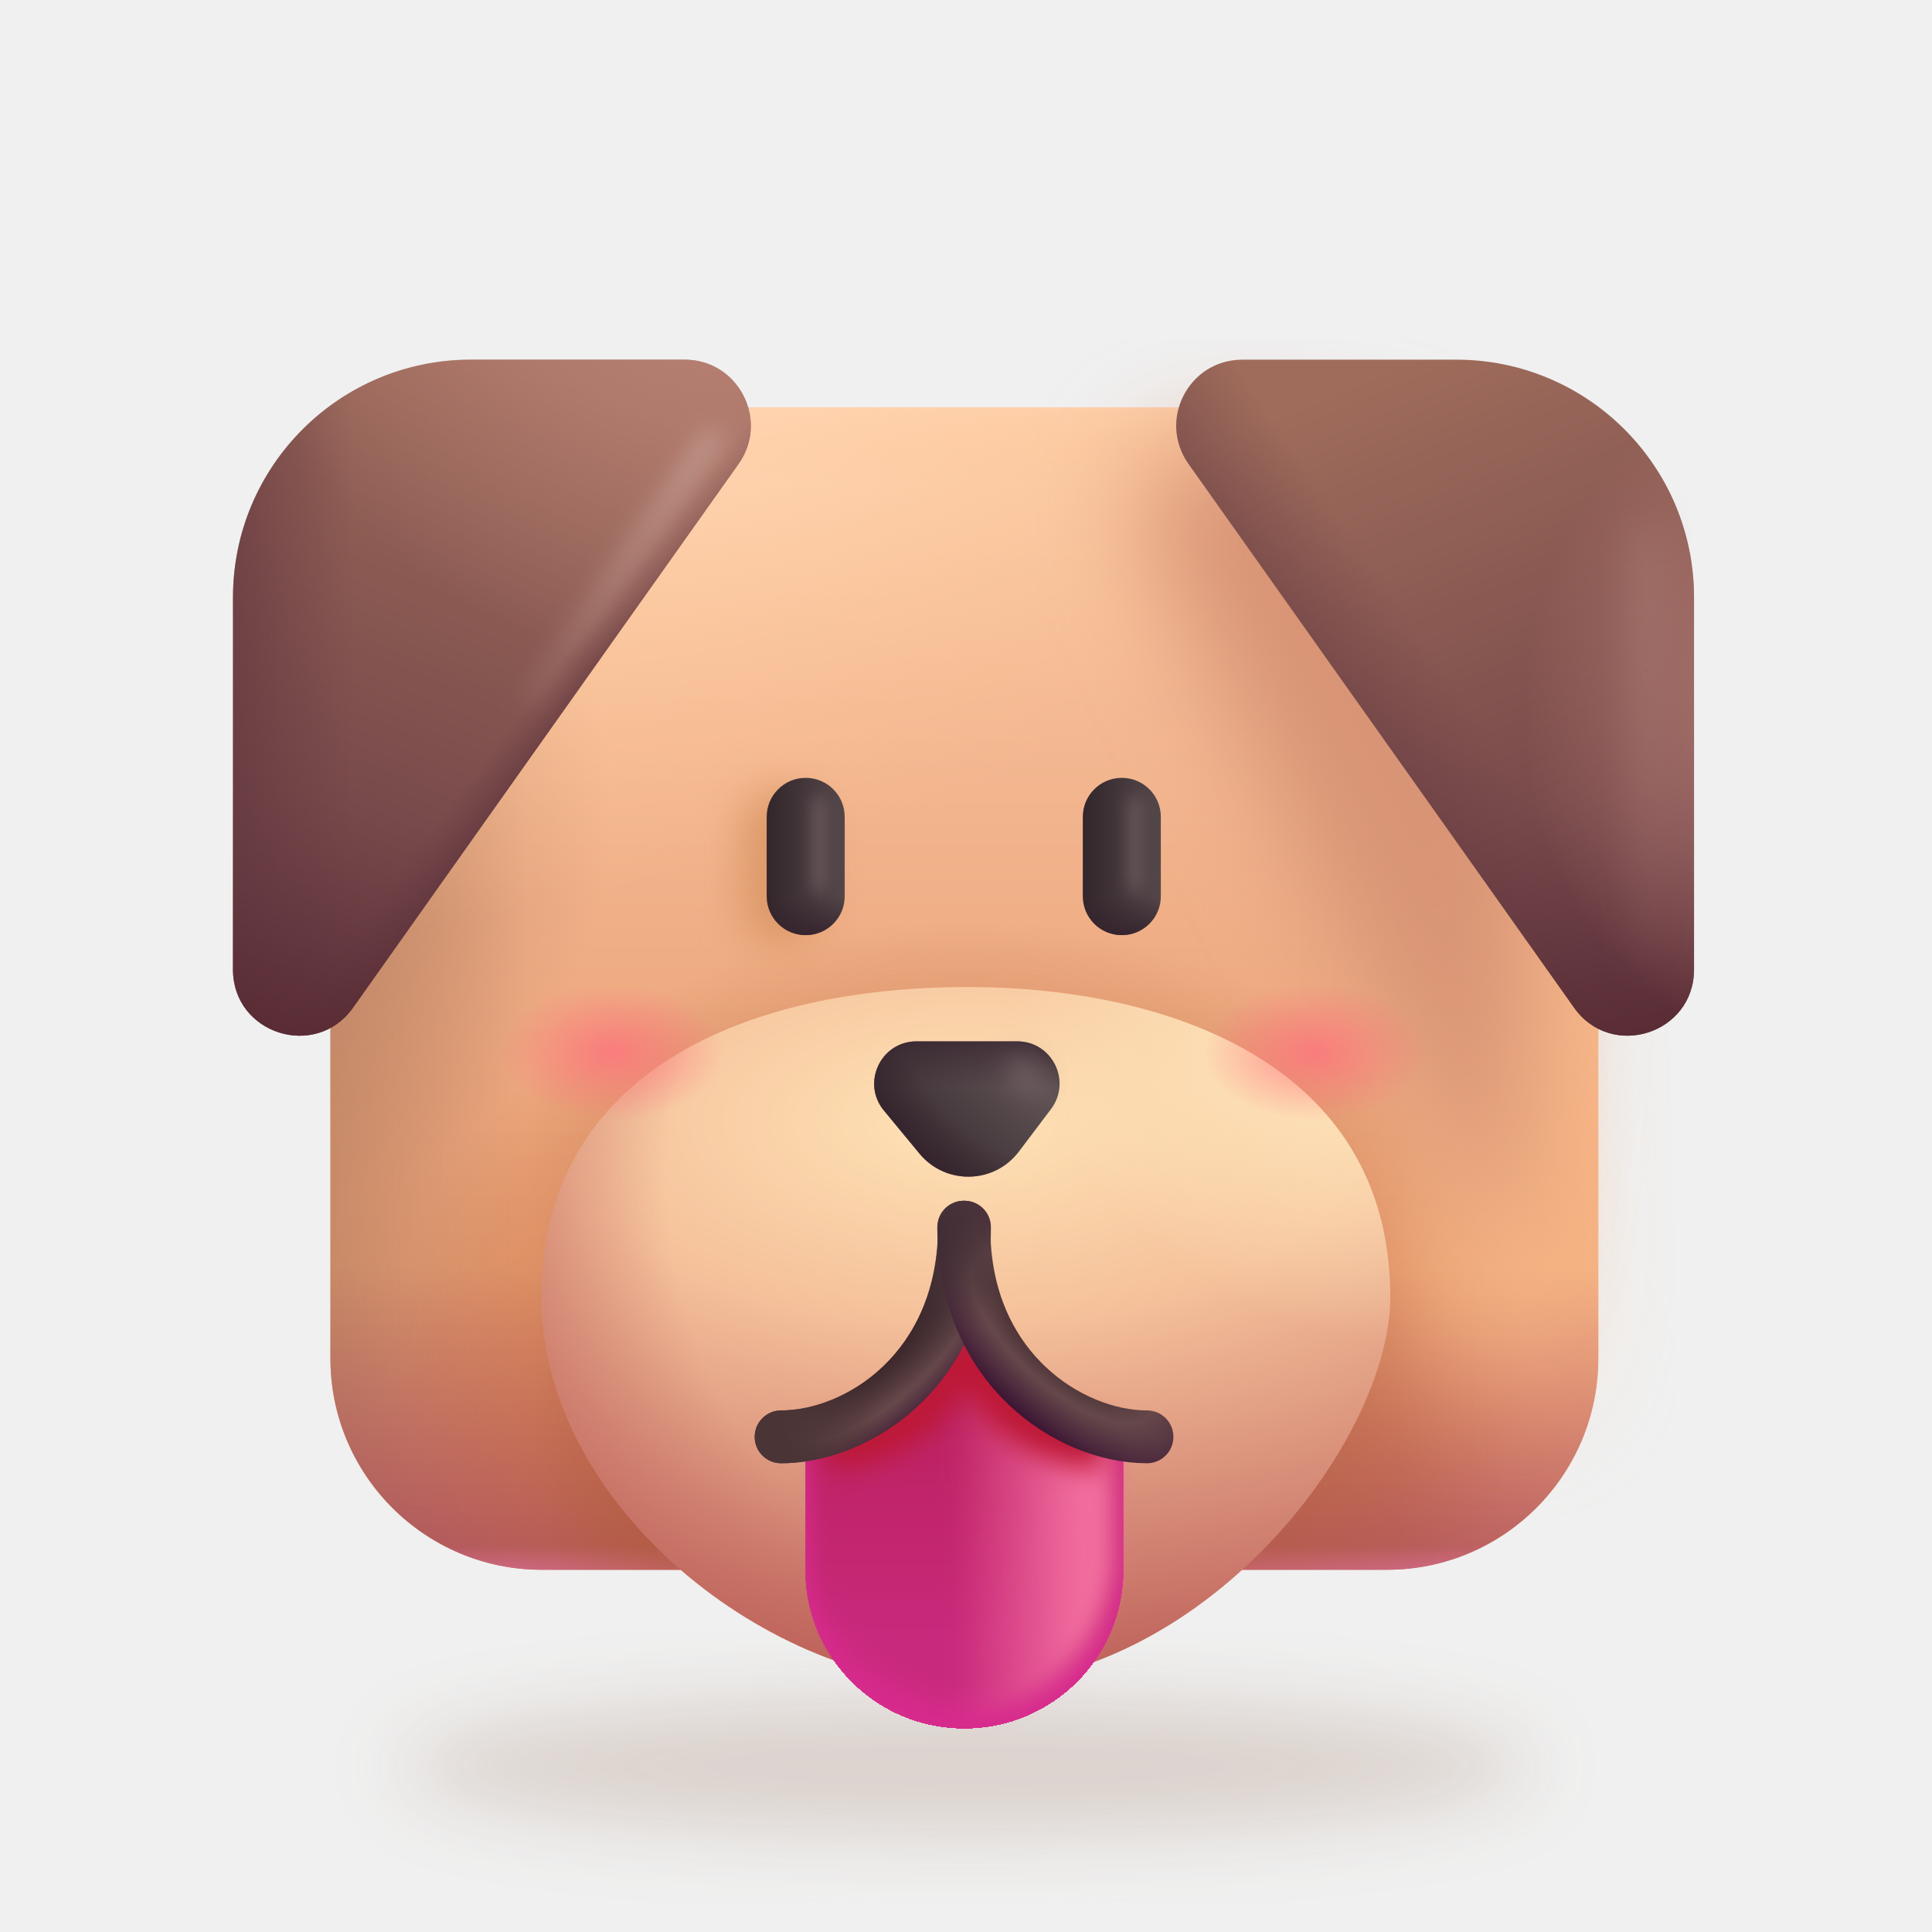
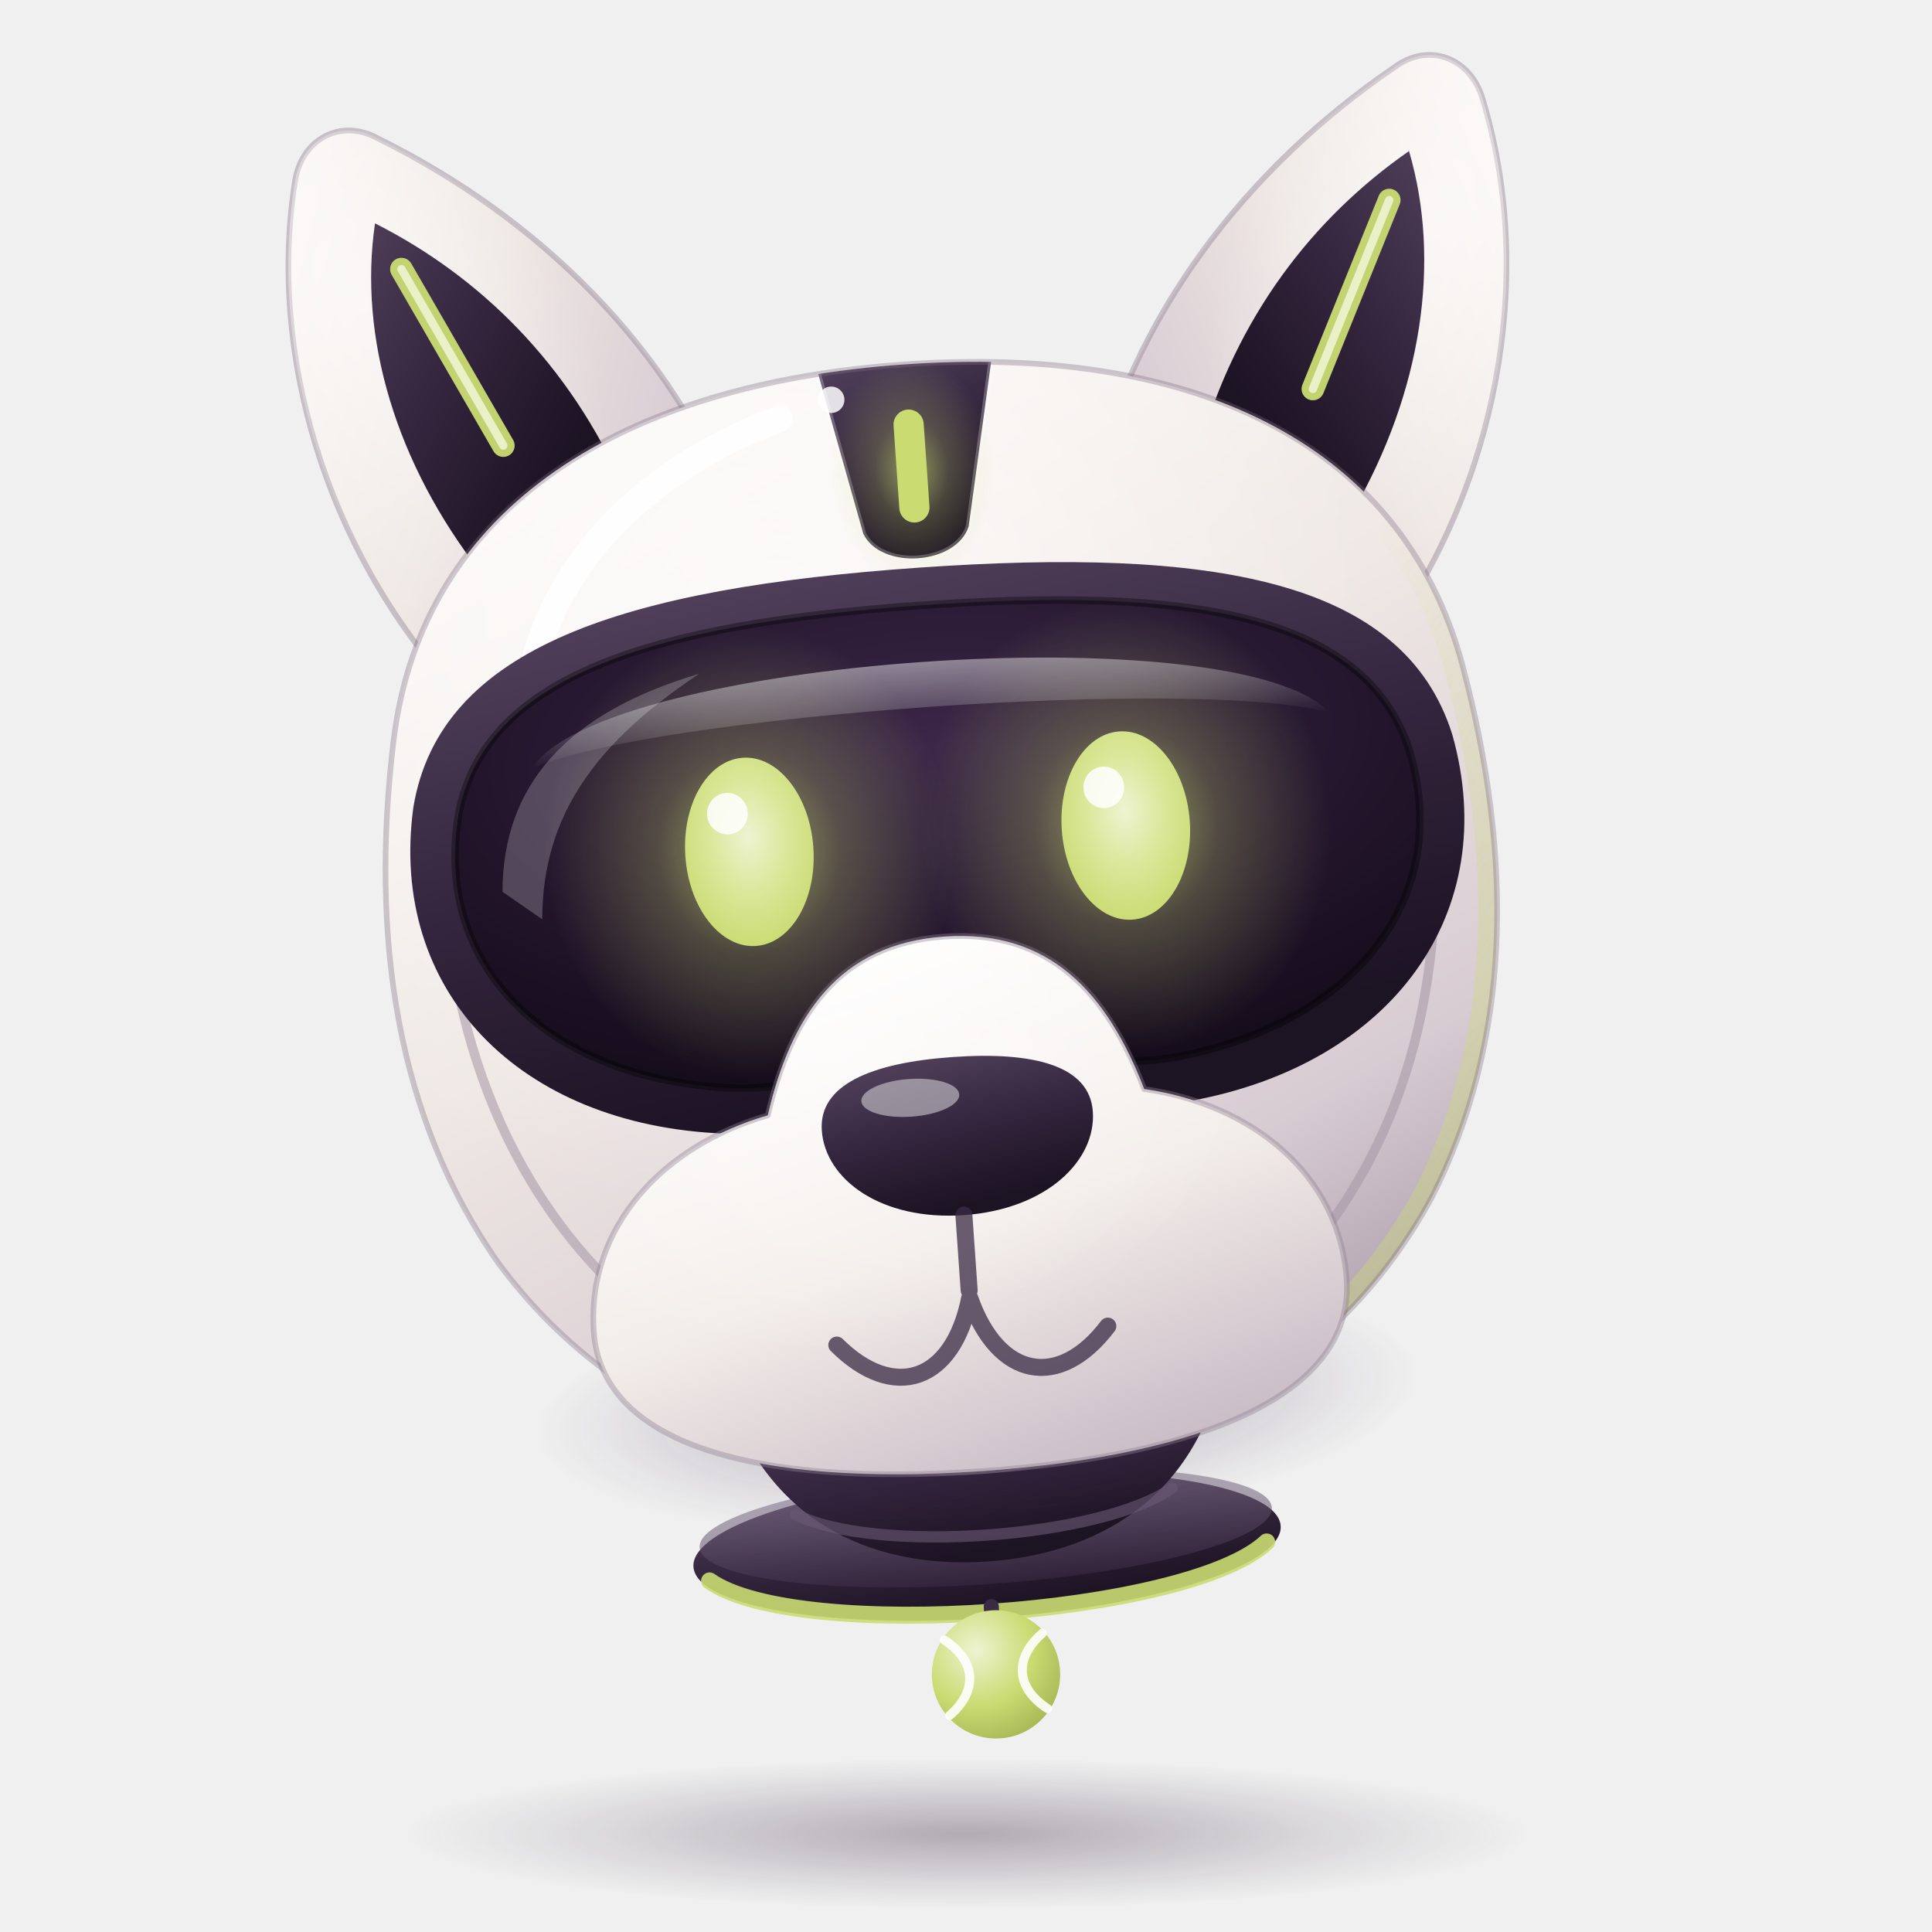
<svg xmlns="http://www.w3.org/2000/svg" width="512" height="512" viewBox="0 0 512 512" fill="none">
  <defs>
-     <filter id="d_filter0_f_28327_1654" x="22.188" y="7.819" width="7.219" height="18.156" filterUnits="userSpaceOnUse" color-interpolation-filters="sRGB">
-       <feFlood flood-opacity="0" result="BackgroundImageFix" />
-       <feBlend mode="normal" in="SourceGraphic" in2="BackgroundImageFix" result="shape" />
-       <feGaussianBlur stdDeviation="1.25" result="effect1_foregroundBlur_28327_1654" />
-     </filter>
-     <filter id="d_filter1_f_28327_1654" x="17.346" y="3.721" width="11.855" height="19.753" filterUnits="userSpaceOnUse" color-interpolation-filters="sRGB">
-       <feFlood flood-opacity="0" result="BackgroundImageFix" />
-       <feBlend mode="normal" in="SourceGraphic" in2="BackgroundImageFix" result="shape" />
-       <feGaussianBlur stdDeviation="1" result="effect1_foregroundBlur_28327_1654" />
-     </filter>
-     <filter id="d_filter2_i_28327_1654" x="12.961" y="21.906" width="6.016" height="8.094" filterUnits="userSpaceOnUse" color-interpolation-filters="sRGB">
-       <feFlood flood-opacity="0" result="BackgroundImageFix" />
-       <feBlend mode="normal" in="SourceGraphic" in2="BackgroundImageFix" result="shape" />
-       <feColorMatrix in="SourceAlpha" type="matrix" values="0 0 0 0 0 0 0 0 0 0 0 0 0 0 0 0 0 0 127 0" result="hardAlpha" />
-       <feOffset dy="-0.5" />
-       <feGaussianBlur stdDeviation="0.25" />
-       <feComposite in2="hardAlpha" operator="arithmetic" k2="-1" k3="1" />
-       <feColorMatrix type="matrix" values="0 0 0 0 0.842 0 0 0 0 0.165 0 0 0 0 0.553 0 0 0 1 0" />
-       <feBlend mode="normal" in2="shape" result="effect1_innerShadow_28327_1654" />
-     </filter>
-     <filter id="d_filter3_f_28327_1654" x="15.194" y="22.006" width="4.019" height="8.222" filterUnits="userSpaceOnUse" color-interpolation-filters="sRGB">
-       <feFlood flood-opacity="0" result="BackgroundImageFix" />
-       <feBlend mode="normal" in="SourceGraphic" in2="BackgroundImageFix" result="shape" />
-       <feGaussianBlur stdDeviation="0.2" result="effect1_foregroundBlur_28327_1654" />
-     </filter>
-     <filter id="d_filter4_f_28327_1654" x="12.863" y="21.906" width="6.211" height="3.705" filterUnits="userSpaceOnUse" color-interpolation-filters="sRGB">
-       <feFlood flood-opacity="0" result="BackgroundImageFix" />
-       <feBlend mode="normal" in="SourceGraphic" in2="BackgroundImageFix" result="shape" />
-       <feGaussianBlur stdDeviation="0.25" result="effect1_foregroundBlur_28327_1654" />
-     </filter>
-     <filter id="d_filter5_f_28327_1654" x="10.961" y="11.428" width="3.077" height="4.577" filterUnits="userSpaceOnUse" color-interpolation-filters="sRGB">
-       <feFlood flood-opacity="0" result="BackgroundImageFix" />
-       <feBlend mode="normal" in="SourceGraphic" in2="BackgroundImageFix" result="shape" />
-       <feGaussianBlur stdDeviation="0.4" result="effect1_foregroundBlur_28327_1654" />
-     </filter>
-     <filter id="d_filter6_f_28327_1654" x="12.821" y="12.063" width="0.8" height="2.393" filterUnits="userSpaceOnUse" color-interpolation-filters="sRGB">
-       <feFlood flood-opacity="0" result="BackgroundImageFix" />
-       <feBlend mode="normal" in="SourceGraphic" in2="BackgroundImageFix" result="shape" />
-       <feGaussianBlur stdDeviation="0.15" result="effect1_foregroundBlur_28327_1654" />
-     </filter>
-     <filter id="d_filter7_f_28327_1654" x="18.805" y="12.063" width="0.8" height="2.393" filterUnits="userSpaceOnUse" color-interpolation-filters="sRGB">
-       <feFlood flood-opacity="0" result="BackgroundImageFix" />
-       <feBlend mode="normal" in="SourceGraphic" in2="BackgroundImageFix" result="shape" />
-       <feGaussianBlur stdDeviation="0.15" result="effect1_foregroundBlur_28327_1654" />
-     </filter>
-     <filter id="d_filter8_f_28327_1654" x="16.317" y="16.836" width="1.591" height="1.622" filterUnits="userSpaceOnUse" color-interpolation-filters="sRGB">
-       <feFlood flood-opacity="0" result="BackgroundImageFix" />
-       <feBlend mode="normal" in="SourceGraphic" in2="BackgroundImageFix" result="shape" />
-       <feGaussianBlur stdDeviation="0.25" result="effect1_foregroundBlur_28327_1654" />
-     </filter>
-     <filter id="d_filter9_f_28327_1654" x="28.025" y="6.537" width="1.7" height="9.75" filterUnits="userSpaceOnUse" color-interpolation-filters="sRGB">
-       <feFlood flood-opacity="0" result="BackgroundImageFix" />
-       <feBlend mode="normal" in="SourceGraphic" in2="BackgroundImageFix" result="shape" />
-       <feGaussianBlur stdDeviation="0.375" result="effect1_foregroundBlur_28327_1654" />
-     </filter>
-     <filter id="d_filter10_f_28327_1654" x="7.121" y="4.918" width="4.742" height="6.271" filterUnits="userSpaceOnUse" color-interpolation-filters="sRGB">
-       <feFlood flood-opacity="0" result="BackgroundImageFix" />
-       <feBlend mode="normal" in="SourceGraphic" in2="BackgroundImageFix" result="shape" />
-       <feGaussianBlur stdDeviation="0.25" result="effect1_foregroundBlur_28327_1654" />
-     </filter>
-     <linearGradient id="d_paint0_linear_28327_1654" x1="15.969" y1="6.037" x2="15.969" y2="31.443" gradientUnits="userSpaceOnUse">
-       <stop stop-color="#F7C5A1" />
-       <stop offset="1" stop-color="#E28454" />
+     <linearGradient id="r_shell" x1="0.25" y1="0" x2="0.75" y2="1">
+       <stop offset="0" stop-color="#fbf8f6" />
+       <stop offset="0.42" stop-color="#efe8e4" />
+       <stop offset="0.78" stop-color="#d8ccd3" />
+       <stop offset="1" stop-color="#a99aa8" />
    </linearGradient>
-     <linearGradient id="d_paint1_linear_28327_1654" x1="2.844" y1="27" x2="7.656" y2="27" gradientUnits="userSpaceOnUse">
-       <stop stop-color="#BD8465" />
-       <stop offset="1" stop-color="#BD8465" stop-opacity="0" />
+     <radialGradient id="r_shellHi" cx="0.36" cy="0.22" r="0.55">
+       <stop offset="0" stop-color="#ffffff" stop-opacity="0.75" />
+       <stop offset="1" stop-color="#ffffff" stop-opacity="0" />
+     </radialGradient>
+     <linearGradient id="r_muzzle" x1="0.3" y1="0" x2="0.7" y2="1">
+       <stop offset="0" stop-color="#ffffff" />
+       <stop offset="0.55" stop-color="#f3ede9" />
+       <stop offset="1" stop-color="#c9bcc6" />
    </linearGradient>
-     <linearGradient id="d_paint2_linear_28327_1654" x1="31.781" y1="27" x2="24.156" y2="27" gradientUnits="userSpaceOnUse">
-       <stop stop-color="#FFC390" />
-       <stop offset="1" stop-color="#FFC390" stop-opacity="0" />
+     <linearGradient id="r_graph" x1="0" y1="0" x2="0.3" y2="1">
+       <stop offset="0" stop-color="#55445f" />
+       <stop offset="0.55" stop-color="#33253d" />
+       <stop offset="1" stop-color="#1c1323" />
    </linearGradient>
-     <linearGradient id="d_paint3_linear_28327_1654" x1="15.969" y1="21.287" x2="15.969" y2="31.475" gradientUnits="userSpaceOnUse">
-       <stop stop-color="#89254F" stop-opacity="0" />
-       <stop offset="1" stop-color="#98335E" />
+     <linearGradient id="r_graphHi" x1="0" y1="0" x2="0" y2="1">
+       <stop offset="0" stop-color="#8a7a94" />
+       <stop offset="1" stop-color="#3a2b44" />
    </linearGradient>
-     <linearGradient id="d_paint4_linear_28327_1654" x1="15.969" y1="26.537" x2="15.969" y2="27.319" gradientUnits="userSpaceOnUse">
-       <stop stop-color="#E273A2" stop-opacity="0" />
-       <stop offset="1" stop-color="#E273A2" />
+     <linearGradient id="r_earBack" x1="0" y1="0" x2="0" y2="1">
+       <stop offset="0" stop-color="#5e4d69" />
+       <stop offset="1" stop-color="#7d6c88" />
    </linearGradient>
-     <radialGradient id="d_paint5_radial_28327_1654" cx="0" cy="0" r="1" gradientUnits="userSpaceOnUse" gradientTransform="translate(2.03125 12.1624) rotate(76.0717) scale(8.04916 7.19335)">
-       <stop stop-color="#BD8465" />
-       <stop offset="1" stop-color="#BD8465" stop-opacity="0" />
+     <radialGradient id="r_ao">
+       <stop offset="0" stop-color="#3a2346" stop-opacity="0.35" />
+       <stop offset="1" stop-color="#3a2346" stop-opacity="0" />
    </radialGradient>
-     <radialGradient id="d_paint6_radial_28327_1654" cx="0" cy="0" r="1" gradientUnits="userSpaceOnUse" gradientTransform="translate(15.9687 23.0374) rotate(180) scale(10.8125 8.28742)">
-       <stop stop-color="#AD5C30" />
-       <stop offset="1" stop-color="#AD5C30" stop-opacity="0" />
+     <radialGradient id="r_visor" cx="0.5" cy="0.3" r="0.8">
+       <stop offset="0" stop-color="#3b2748" />
+       <stop offset="0.6" stop-color="#22152b" />
+       <stop offset="1" stop-color="#120a17" />
    </radialGradient>
-     <radialGradient id="d_paint7_radial_28327_1654" cx="0" cy="0" r="1" gradientUnits="userSpaceOnUse" gradientTransform="translate(14.8437 24.6624) rotate(87.7454) scale(7.94365 6.9459)">
-       <stop stop-color="#AD5C30" />
-       <stop offset="1" stop-color="#AD5C30" stop-opacity="0" />
+     <linearGradient id="r_shine" x1="0" y1="0" x2="0" y2="1">
+       <stop offset="0" stop-color="#ffffff" stop-opacity="0.5" />
+       <stop offset="1" stop-color="#ffffff" stop-opacity="0" />
+     </linearGradient>
+     <linearGradient id="r_rim" x1="0" y1="0.2" x2="1" y2="0.9">
+       <stop offset="0" stop-color="#cadb72" stop-opacity="0" />
+       <stop offset="0.6" stop-color="#cadb72" stop-opacity="0" />
+       <stop offset="1" stop-color="#cadb72" stop-opacity="0.9" />
+     </linearGradient>
+     <radialGradient id="r_eye" cx="0.5" cy="0.42" r="0.6">
+       <stop offset="0" stop-color="#eef3d2" />
+       <stop offset="0.5" stop-color="#dbe79a" />
+       <stop offset="1" stop-color="#cadb72" />
    </radialGradient>
-     <radialGradient id="d_paint8_radial_28327_1654" cx="0" cy="0" r="1" gradientUnits="userSpaceOnUse" gradientTransform="translate(12.4687 5) rotate(70.7479) scale(8.1942 18.8165)">
-       <stop stop-color="#FFD6B3" />
-       <stop offset="1" stop-color="#FFC390" stop-opacity="0" />
+     <radialGradient id="r_glowLime">
+       <stop offset="0" stop-color="#cadb72" stop-opacity="0.8" />
+       <stop offset="0.45" stop-color="#cadb72" stop-opacity="0.28" />
+       <stop offset="1" stop-color="#cadb72" stop-opacity="0" />
    </radialGradient>
-     <linearGradient id="d_paint9_linear_28327_1654" x1="15.171" y1="3.733" x2="15.171" y2="6.415" gradientUnits="userSpaceOnUse">
-       <stop stop-color="#FFE0C6" />
-       <stop offset="1" stop-color="#FFC390" stop-opacity="0" />
-     </linearGradient>
-     <linearGradient id="d_paint10_linear_28327_1654" x1="27.375" y1="21.723" x2="27.775" y2="4.745" gradientUnits="userSpaceOnUse">
-       <stop stop-color="#FFC390" />
-       <stop offset="1" stop-color="#FFC390" stop-opacity="0" />
-     </linearGradient>
-     <radialGradient id="d_paint11_radial_28327_1654" cx="0" cy="0" r="1" gradientUnits="userSpaceOnUse" gradientTransform="translate(16 18.5374) rotate(90) scale(11.625 24.0312)">
-       <stop stop-color="#FFE3B6" />
-       <stop offset="0.318" stop-color="#F5C19B" />
-       <stop offset="0.896" stop-color="#BE625B" />
+     <radialGradient id="r_glowPink">
+       <stop offset="0" stop-color="#ff6f91" stop-opacity="0.75" />
+       <stop offset="0.45" stop-color="#ff6f91" stop-opacity="0.25" />
+       <stop offset="1" stop-color="#ff6f91" stop-opacity="0" />
    </radialGradient>
-     <radialGradient id="d_paint12_radial_28327_1654" cx="0" cy="0" r="1" gradientUnits="userSpaceOnUse" gradientTransform="translate(18.4687 19.9749) rotate(140.599) scale(13.5883 13.9042)">
-       <stop offset="0.595" stop-color="#BE625B" stop-opacity="0" />
-       <stop offset="1" stop-color="#BE625B" />
+     <radialGradient id="r_glowAqua">
+       <stop offset="0" stop-color="#8fe9ff" stop-opacity="0.8" />
+       <stop offset="0.45" stop-color="#8fe9ff" stop-opacity="0.25" />
+       <stop offset="1" stop-color="#8fe9ff" stop-opacity="0" />
    </radialGradient>
-     <radialGradient id="d_paint13_radial_28327_1654" cx="0" cy="0" r="1" gradientUnits="userSpaceOnUse" gradientTransform="translate(23.0937 16.9749) rotate(125.776) scale(5.23845 6.83497)">
-       <stop stop-color="#FFE9BE" />
-       <stop offset="1" stop-color="#FFE9BE" stop-opacity="0" />
+     <radialGradient id="r_shadow">
+       <stop offset="0" stop-color="#2b1a33" stop-opacity="0.32" />
+       <stop offset="0.6" stop-color="#2b1a33" stop-opacity="0.12" />
+       <stop offset="1" stop-color="#2b1a33" stop-opacity="0" />
    </radialGradient>
-     <linearGradient id="d_paint14_linear_28327_1654" x1="14.219" y1="21.225" x2="14.219" y2="28.412" gradientUnits="userSpaceOnUse">
-       <stop stop-color="#B41D4E" />
-       <stop offset="1" stop-color="#C9297C" />
-     </linearGradient>
-     <linearGradient id="d_paint15_linear_28327_1654" x1="20.253" y1="29.594" x2="15.594" y2="29.693" gradientUnits="userSpaceOnUse">
-       <stop offset="0.438" stop-color="#F26D9E" />
-       <stop offset="0.948" stop-color="#EF6A9A" stop-opacity="0" />
-     </linearGradient>
-     <radialGradient id="d_paint16_radial_28327_1654" cx="0" cy="0" r="1" gradientUnits="userSpaceOnUse" gradientTransform="translate(14.2344 22.7562) rotate(48.0128) scale(1.6817 3.82046)">
-       <stop stop-color="#261317" />
-       <stop offset="0.653" stop-color="#65484A" />
-       <stop offset="1" stop-color="#3C1534" />
+     <radialGradient id="r_ball" cx="0.36" cy="0.3" r="0.8">
+       <stop offset="0" stop-color="#eef3d2" />
+       <stop offset="0.55" stop-color="#cadb72" />
+       <stop offset="1" stop-color="#a3b352" />
    </radialGradient>
-     <linearGradient id="d_paint17_linear_28327_1654" x1="12.5" y1="24.256" x2="14.345" y2="23.838" gradientUnits="userSpaceOnUse">
-       <stop stop-color="#4A3435" />
-       <stop offset="1" stop-color="#473132" stop-opacity="0" />
-     </linearGradient>
-     <radialGradient id="d_paint18_radial_28327_1654" cx="0" cy="0" r="1" gradientUnits="userSpaceOnUse" gradientTransform="translate(17.8359 22.5921) rotate(132.556) scale(1.81361 4.34755)">
-       <stop stop-color="#261317" />
-       <stop offset="0.508" stop-color="#65484A" />
-       <stop offset="0.902" stop-color="#3C1534" />
-     </radialGradient>
-     <linearGradient id="d_paint19_linear_28327_1654" x1="16.156" y1="19.522" x2="16.596" y2="21.124" gradientUnits="userSpaceOnUse">
-       <stop stop-color="#65484A" />
-       <stop offset="1" stop-color="#65484A" stop-opacity="0" />
-     </linearGradient>
-     <radialGradient id="d_paint20_radial_28327_1654" cx="0" cy="0" r="1" gradientUnits="userSpaceOnUse" gradientTransform="translate(14.75 21.1781) rotate(133.995) scale(3.77918 1.8994)">
-       <stop stop-color="#392930" />
-       <stop offset="1" stop-color="#392930" stop-opacity="0" />
-     </radialGradient>
-     <linearGradient id="d_paint21_linear_28327_1654" x1="7.609" y1="4.094" x2="2.812" y2="15.6" gradientUnits="userSpaceOnUse">
-       <stop stop-color="#9F6C5B" />
-       <stop offset="1" stop-color="#683C44" />
-     </linearGradient>
-     <linearGradient id="d_paint22_linear_28327_1654" x1="0.719" y1="11.35" x2="4.406" y2="11.35" gradientUnits="userSpaceOnUse">
-       <stop stop-color="#5F333B" />
-       <stop offset="1" stop-color="#683C44" stop-opacity="0" />
-     </linearGradient>
-     <linearGradient id="d_paint23_linear_28327_1654" x1="7.969" y1="12.537" x2="6.875" y2="11.694" gradientUnits="userSpaceOnUse">
-       <stop offset="0.208" stop-color="#5F333B" />
-       <stop offset="1" stop-color="#683C44" stop-opacity="0" />
-     </linearGradient>
-     <linearGradient id="d_paint24_linear_28327_1654" x1="3.75" y1="18.35" x2="5.062" y2="12.662" gradientUnits="userSpaceOnUse">
-       <stop stop-color="#50212A" />
-       <stop offset="1" stop-color="#683C44" stop-opacity="0" />
-     </linearGradient>
-     <radialGradient id="d_paint25_radial_28327_1654" cx="0" cy="0" r="1" gradientUnits="userSpaceOnUse" gradientTransform="translate(11.2187 0.974937) rotate(125.218) scale(9.10379 9.64599)">
-       <stop stop-color="#BF867C" />
-       <stop offset="1" stop-color="#BF867C" stop-opacity="0" />
-     </radialGradient>
-     <linearGradient id="d_paint26_linear_28327_1654" x1="24.297" y1="4.094" x2="29.094" y2="15.6" gradientUnits="userSpaceOnUse">
-       <stop stop-color="#9F6C5B" />
-       <stop offset="1" stop-color="#683C44" />
-     </linearGradient>
-     <linearGradient id="d_paint27_linear_28327_1654" x1="22.719" y1="13.537" x2="25.969" y2="11.35" gradientUnits="userSpaceOnUse">
-       <stop stop-color="#5F333B" />
-       <stop offset="1" stop-color="#683C44" stop-opacity="0" />
-     </linearGradient>
-     <linearGradient id="d_paint28_linear_28327_1654" x1="28.156" y1="18.35" x2="26.844" y2="12.662" gradientUnits="userSpaceOnUse">
-       <stop stop-color="#50212A" />
-       <stop offset="1" stop-color="#683C44" stop-opacity="0" />
-     </linearGradient>
-     <radialGradient id="d_paint29_radial_28327_1654" cx="0" cy="0" r="1" gradientUnits="userSpaceOnUse" gradientTransform="translate(32.9687 10.6624) rotate(-173.904) scale(6.47411 6.85969)">
-       <stop stop-color="#BF867C" />
-       <stop offset="1" stop-color="#BF867C" stop-opacity="0" />
-     </radialGradient>
-     <linearGradient id="d_paint30_linear_28327_1654" x1="14.202" y1="13.498" x2="11.995" y2="13.498" gradientUnits="userSpaceOnUse">
-       <stop offset="0.006" stop-color="#5F5254" />
-       <stop offset="1" stop-color="#2E2127" />
-     </linearGradient>
-     <linearGradient id="d_paint31_linear_28327_1654" x1="11.995" y1="15.092" x2="11.995" y2="14.254" gradientUnits="userSpaceOnUse">
-       <stop offset="0.006" stop-color="#34222C" />
-       <stop offset="1" stop-color="#34222C" stop-opacity="0" />
-     </linearGradient>
-     <linearGradient id="d_paint32_linear_28327_1654" x1="20.186" y1="13.498" x2="17.98" y2="13.498" gradientUnits="userSpaceOnUse">
-       <stop offset="0.006" stop-color="#5F5254" />
-       <stop offset="1" stop-color="#2E2127" />
-     </linearGradient>
-     <linearGradient id="d_paint33_linear_28327_1654" x1="17.98" y1="15.092" x2="17.98" y2="14.254" gradientUnits="userSpaceOnUse">
-       <stop offset="0.006" stop-color="#34222C" />
-       <stop offset="1" stop-color="#34222C" stop-opacity="0" />
-     </linearGradient>
-     <linearGradient id="d_paint34_linear_28327_1654" x1="17.406" y1="16.725" x2="14.469" y2="19.662" gradientUnits="userSpaceOnUse">
-       <stop offset="0.191" stop-color="#5F5254" />
-       <stop offset="1" stop-color="#2E2127" />
-     </linearGradient>
-     <radialGradient id="d_paint35_radial_28327_1654" cx="0" cy="0" r="1" gradientUnits="userSpaceOnUse" gradientTransform="translate(16.3438 17.6311) rotate(135.864) scale(2.19891 4.04729)">
-       <stop offset="0.463" stop-color="#34222C" stop-opacity="0" />
-       <stop offset="0.956" stop-color="#34222C" />
-     </radialGradient>
-     <linearGradient id="d_paint36_linear_28327_1654" x1="16.375" y1="18.147" x2="16.375" y2="16.428" gradientUnits="userSpaceOnUse">
-       <stop offset="0.147" stop-color="#34222C" stop-opacity="0" />
-       <stop offset="0.873" stop-color="#34222C" />
-     </linearGradient>
-     <linearGradient id="d_paint37_linear_28327_1654" x1="30.75" y1="8.881" x2="30.75" y2="16.381" gradientUnits="userSpaceOnUse">
-       <stop stop-color="#B3887F" />
-       <stop offset="1" stop-color="#B3887F" stop-opacity="0" />
-     </linearGradient>
-     <linearGradient id="d_paint38_linear_28327_1654" x1="11.266" y1="6.459" x2="7.391" y2="12.209" gradientUnits="userSpaceOnUse">
-       <stop stop-color="#D3B4AE" />
-       <stop offset="1" stop-color="#D3B4AE" stop-opacity="0" />
-     </linearGradient>
-     <filter id="m_shadow" x="-50%" y="-50%" width="200%" height="200%">
-       <feGaussianBlur stdDeviation="10" />
-     </filter>
-     <radialGradient id="m_blush" cx="0.5" cy="0.5" r="0.5">
-       <stop offset="0" stop-color="#FF6F7D" stop-opacity="0.75" />
-       <stop offset="1" stop-color="#FF6F7D" stop-opacity="0" />
-     </radialGradient>
-     <radialGradient id="m_eye" cx="0.4" cy="0.35" r="0.7">
-       <stop offset="0" stop-color="#5F5254" />
-       <stop offset="1" stop-color="#2A1E24" />
-     </radialGradient>
+     <clipPath id="r_clipHead">
+       <path d="M256 96 C 330 96 386 124 398 186 C 408 238 404 286 380 326 C 352 370 306 390 256 390 C 206 390 160 370 132 326 C 108 286 104 238 114 186 C 126 124 182 96 256 96 Z" />
+     </clipPath>
+     <clipPath id="r_clipVisor">
+       <path d="M256 160 C 326 160 372 170 382 206 C 392 246 364 278 316 284 C 290 287 274 276 256 276 C 238 276 222 287 196 284 C 148 278 120 246 130 206 C 140 170 186 160 256 160 Z" />
+     </clipPath>
  </defs>
-   <ellipse cx="256" cy="468" rx="150" ry="18" fill="#7A4A2A" opacity="0.18" filter="url(#m_shadow)" />
-   <g transform="translate(32 38) scale(14)">
-     <rect x="3.969" y="5" width="24" height="22" rx="4" fill="url(#d_paint0_linear_28327_1654)" />
-     <rect x="3.969" y="5" width="24" height="22" rx="4" fill="url(#d_paint1_linear_28327_1654)" />
-     <rect x="3.969" y="5" width="24" height="22" rx="4" fill="url(#d_paint2_linear_28327_1654)" />
-     <rect x="3.969" y="5" width="24" height="22" rx="4" fill="url(#d_paint3_linear_28327_1654)" />
-     <rect x="3.969" y="5" width="24" height="22" rx="4" fill="url(#d_paint4_linear_28327_1654)" />
-     <rect x="3.969" y="5" width="24" height="22" rx="4" fill="url(#d_paint5_radial_28327_1654)" />
-     <rect x="3.969" y="5" width="24" height="22" rx="4" fill="url(#d_paint6_radial_28327_1654)" />
-     <rect x="3.969" y="5" width="24" height="22" rx="4" fill="url(#d_paint7_radial_28327_1654)" />
-     <rect x="3.969" y="5" width="24" height="22" rx="4" fill="url(#d_paint8_radial_28327_1654)" />
-     <rect x="3.969" y="5" width="24" height="22" rx="4" fill="url(#d_paint9_linear_28327_1654)" />
-     <g filter="url(#d_filter0_f_28327_1654)">
-       <path d="M24.688 10.319H26.906V22.366C26.906 22.978 26.41 23.475 25.797 23.475V23.475C25.184 23.475 24.688 22.978 24.688 22.366V10.319Z" fill="url(#d_paint10_linear_28327_1654)" fill-opacity="0.75" />
+   <ellipse cx="256" cy="486" rx="150" ry="20" fill="url(#r_shadow)" />
+   <g transform="translate(0 0) rotate(-4 256 330)">
+     <g transform="translate(166 146) rotate(-26)">
+       <path d="M -44 8 C -54 -40 -42 -92 -13 -128 C -6 -137 6 -137 12 -127 C 38 -88 52 -40 44 8 A 44 44 0 0 1 -44 8 Z" fill="url(#r_shell)" stroke="#9d8e9c" stroke-width="1.5" stroke-opacity="0.5" />
+       <path d="M -44 8 C -54 -40 -42 -92 -13 -128 C -6 -137 6 -137 12 -127 C 38 -88 52 -40 44 8 A 44 44 0 0 1 -44 8 Z" fill="url(#r_shellHi)" opacity="0.7" />
+       <path d="M -22 -14 C -27 -50 -19 -84 0 -108 C 17 -82 26 -50 22 -14 Z" fill="url(#r_graph)" />
+       <path d="M 0 -94 L 0 -40" fill="none" stroke="#cadb72" stroke-width="6" stroke-linecap="round" stroke-linejoin="round" opacity="0.95" />
+       <path d="M 0 -94 L 0 -40" fill="none" stroke="#eef3d2" stroke-width="2.2" stroke-linecap="round" stroke-linejoin="round" opacity="0.9" />
    </g>
-     <g filter="url(#d_filter1_f_28327_1654)">
-       <path d="M26.219 21.475L19.472 7.515C19.054 6.65 19.729 5.655 20.688 5.725L23.026 5.894C25.535 6.076 27.408 8.28 27.183 10.786L26.219 21.475Z" fill="#D89475" />
+     <g transform="matrix(-1 0 0 1 512 0)">
+       <g transform="translate(166 146) rotate(-26)">
+         <path d="M -44 8 C -54 -40 -42 -92 -13 -128 C -6 -137 6 -137 12 -127 C 38 -88 52 -40 44 8 A 44 44 0 0 1 -44 8 Z" fill="url(#r_shell)" stroke="#9d8e9c" stroke-width="1.5" stroke-opacity="0.5" />
+         <path d="M -44 8 C -54 -40 -42 -92 -13 -128 C -6 -137 6 -137 12 -127 C 38 -88 52 -40 44 8 A 44 44 0 0 1 -44 8 Z" fill="url(#r_shellHi)" opacity="0.7" />
+         <path d="M -22 -14 C -27 -50 -19 -84 0 -108 C 17 -82 26 -50 22 -14 Z" fill="url(#r_graph)" />
+         <path d="M 0 -94 L 0 -40" fill="none" stroke="#cadb72" stroke-width="6" stroke-linecap="round" stroke-linejoin="round" opacity="0.95" />
+         <path d="M 0 -94 L 0 -40" fill="none" stroke="#eef3d2" stroke-width="2.2" stroke-linecap="round" stroke-linejoin="round" opacity="0.9" />
+       </g>
    </g>
-     <path d="M24.031 21.844C24.031 17.369 19.719 15.969 16.031 15.969C11.906 15.969 7.969 17.531 7.969 21.844C7.969 25.794 12.281 29.188 16.031 29.188C20.531 29.188 24.031 24.531 24.031 21.844Z" fill="url(#d_paint11_radial_28327_1654)" />
-     <path d="M24.031 21.844C24.031 17.369 19.719 15.969 16.031 15.969C11.906 15.969 7.969 17.531 7.969 21.844C7.969 25.794 12.281 29.188 16.031 29.188C20.531 29.188 24.031 24.531 24.031 21.844Z" fill="url(#d_paint12_radial_28327_1654)" />
-     <path d="M24.031 21.844C24.031 17.369 19.719 15.969 16.031 15.969C11.906 15.969 7.969 17.531 7.969 21.844C7.969 25.794 12.281 29.188 16.031 29.188C20.531 29.188 24.031 24.531 24.031 21.844Z" fill="url(#d_paint13_radial_28327_1654)" />
-     <g filter="url(#d_filter2_i_28327_1654)">
-       <path d="M12.961 24.656L15.969 22.406L18.977 24.656V27C18.977 28.657 17.626 30 15.969 30V30C14.312 30 12.961 28.657 12.961 27V24.656Z" fill="url(#d_paint14_linear_28327_1654)" />
+     <path d="M212 350 L 300 350 L 296 412 C 280 420 232 420 216 412 Z" fill="url(#r_graph)" />
+     <ellipse cx="256" cy="410" rx="78" ry="19" fill="url(#r_graph)" />
+     <ellipse cx="256" cy="405" rx="76" ry="15" fill="url(#r_graphHi)" opacity="0.55" />
+     <path d="M182 414 C 204 432 308 432 330 414" fill="none" stroke="#cadb72" stroke-width="4.5" stroke-linecap="round" stroke-linejoin="round" opacity="0.9" />
+     <path d="M190 366 C 200 402 228 414 256 414 C 284 414 312 402 322 366 Z" fill="url(#r_graph)" />
+     <path d="M206 398 C 226 410 286 410 306 398" fill="none" stroke="#6b5a75" stroke-width="3" stroke-linecap="round" stroke-linejoin="round" opacity="0.6" />
+     <path d="M256 96 C 330 96 386 124 398 186 C 408 238 404 286 380 326 C 352 370 306 390 256 390 C 206 390 160 370 132 326 C 108 286 104 238 114 186 C 126 124 182 96 256 96 Z" fill="url(#r_shell)" />
+     <path d="M256 96 C 330 96 386 124 398 186 C 408 238 404 286 380 326 C 352 370 306 390 256 390 C 206 390 160 370 132 326 C 108 286 104 238 114 186 C 126 124 182 96 256 96 Z" fill="url(#r_shellHi)" opacity="0.9" />
+     <g clip-path="url(#r_clipHead)">
+       <path d="M232 92 L280 92 L270 140 C 266 150 246 150 242 140 Z" fill="url(#r_graph)" />
+       <path d="M232 92 L280 92 L270 140 C 266 150 246 150 242 140 Z" fill="none" stroke="#ffffff" stroke-width="1.5" stroke-linecap="round" stroke-linejoin="round" opacity="0.25" />
+       <path d="M126 250 C 132 300 156 338 196 362" fill="none" stroke="#a495a4" stroke-width="2.5" stroke-linecap="round" stroke-linejoin="round" opacity="0.55" />
+       <path d="M386 250 C 380 300 356 338 316 362" fill="none" stroke="#a495a4" stroke-width="2.5" stroke-linecap="round" stroke-linejoin="round" opacity="0.55" />
+       <path d="M256 96 C 330 96 386 124 398 186 C 408 238 404 286 380 326 C 352 370 306 390 256 390 C 206 390 160 370 132 326 C 108 286 104 238 114 186 C 126 124 182 96 256 96 Z" fill="none" stroke="url(#r_rim)" stroke-width="10" stroke-linecap="round" stroke-linejoin="round" opacity="0.6" />
    </g>
-     <g filter="url(#d_filter3_f_28327_1654)">
-       <path d="M15.594 22.406V29.828C18.161 29.703 18.812 27.562 18.812 26.734V24.469C16.922 24.094 15.879 22.938 15.594 22.406Z" fill="url(#d_paint15_linear_28327_1654)" />
+     <path d="M256 96 C 330 96 386 124 398 186 C 408 238 404 286 380 326 C 352 370 306 390 256 390 C 206 390 160 370 132 326 C 108 286 104 238 114 186 C 126 124 182 96 256 96 Z" fill="none" stroke="#7d6c80" stroke-width="1.5" stroke-linecap="round" stroke-linejoin="round" opacity="0.35" />
+     <path d="M150 178 C 156 146 182 120 222 108" fill="none" stroke="#ffffff" stroke-width="7" stroke-linecap="round" stroke-linejoin="round" opacity="0.85" />
+     <circle cx="236" cy="104" r="3.5" fill="#ffffff" opacity="0.85" />
+     <ellipse cx="256" cy="124" rx="22" ry="30" fill="url(#r_glowLime)" opacity="0.8" />
+     <rect x="252" y="108" width="8" height="30" rx="4" fill="#cadb72" opacity="1" />
+     <path d="M256 150 C 334 150 384 162 394 204 C 404 252 372 290 318 296 C 290 299 274 288 256 288 C 238 288 222 299 194 296 C 140 290 108 252 118 204 C 128 162 178 150 256 150 Z" fill="url(#r_graph)" />
+     <path d="M256 160 C 326 160 372 170 382 206 C 392 246 364 278 316 284 C 290 287 274 276 256 276 C 238 276 222 287 196 284 C 148 278 120 246 130 206 C 140 170 186 160 256 160 Z" fill="url(#r_visor)" />
+     <g clip-path="url(#r_clipVisor)">
+       <ellipse cx="206" cy="222" rx="54.4" ry="60" fill="url(#r_glowLime)" opacity="0.9" />
+       <ellipse cx="206" cy="222" rx="17" ry="25" fill="url(#r_eye)" opacity="1.0" />
+       <ellipse cx="200.9" cy="211.5" rx="5.4" ry="5.5" fill="#ffffff" opacity="0.85" />
+       <ellipse cx="306" cy="222" rx="54.4" ry="60" fill="url(#r_glowLime)" opacity="0.9" />
+       <ellipse cx="306" cy="222" rx="17" ry="25" fill="url(#r_eye)" opacity="1.0" />
+       <ellipse cx="300.9" cy="211.5" rx="5.4" ry="5.5" fill="#ffffff" opacity="0.85" />
+       <path d="M150 196 C 170 168 340 168 362 196 C 330 184 182 184 150 196 Z" fill="url(#r_shine)" opacity="0.9" />
+       <path d="M140 228 C 142 200 160 182 196 174 C 168 190 152 208 150 236 Z" fill="#ffffff" opacity="0.22" />
    </g>
-     <g filter="url(#d_filter4_f_28327_1654)">
-       <path d="M16.623 22.896L15.969 22.406L15.3 22.906C14.906 23.889 14.084 24.073 13.363 24.221V25.11C14.323 25.018 15.384 24.658 15.964 23.522C16.546 24.662 17.612 25.021 18.574 25.111V24.223C17.849 24.078 17.017 23.89 16.623 22.896Z" fill="#BD1836" />
-     </g>
-     <path d="M12.5 23.984C12.224 23.984 12 24.208 12 24.484C12 24.761 12.224 24.984 12.5 24.984V23.984ZM16.469 20.516C16.469 20.239 16.245 20.016 15.969 20.016C15.693 20.016 15.469 20.239 15.469 20.516H16.469ZM12.5 24.984C14.209 24.984 16.469 23.5 16.469 20.516H15.469C15.469 22.907 13.698 23.984 12.5 23.984V24.984Z" fill="url(#d_paint16_radial_28327_1654)" />
-     <path d="M12.5 23.984C12.224 23.984 12 24.208 12 24.484C12 24.761 12.224 24.984 12.5 24.984V23.984ZM16.469 20.516C16.469 20.239 16.245 20.016 15.969 20.016C15.693 20.016 15.469 20.239 15.469 20.516H16.469ZM12.5 24.984C14.209 24.984 16.469 23.5 16.469 20.516H15.469C15.469 22.907 13.698 23.984 12.5 23.984V24.984Z" fill="url(#d_paint17_linear_28327_1654)" />
-     <path d="M19.426 24.484C17.973 24.484 15.957 23.203 15.957 20.516" stroke="url(#d_paint18_radial_28327_1654)" stroke-linecap="round" />
-     <path d="M19.426 24.484C17.973 24.484 15.957 23.203 15.957 20.516" stroke="url(#d_paint19_linear_28327_1654)" stroke-linecap="round" />
-     <path d="M16.474 20.516C16.474 20.239 16.251 20.016 15.974 20.016L15.969 20.016L15.963 20.016C15.687 20.016 15.463 20.239 15.463 20.516C15.463 20.598 15.465 20.679 15.468 20.759C15.352 22.98 13.662 23.984 12.506 23.984C12.229 23.984 12.006 24.208 12.006 24.484C12.006 24.761 12.229 24.984 12.506 24.984C13.717 24.984 15.205 24.238 15.969 22.742C16.733 24.238 18.221 24.984 19.432 24.984C19.708 24.984 19.932 24.761 19.932 24.484C19.932 24.208 19.708 23.984 19.432 23.984C18.276 23.984 16.585 22.98 16.469 20.759C16.473 20.679 16.474 20.598 16.474 20.516Z" fill="url(#d_paint20_radial_28327_1654)" />
-     <path d="M4.395 16.362L11.695 6.067C12.282 5.239 11.69 4.094 10.675 4.094H6.625C4.14 4.094 2.125 6.108 2.125 8.594V15.639C2.125 16.857 3.69 17.355 4.395 16.362Z" fill="url(#d_paint21_linear_28327_1654)" />
-     <path d="M4.395 16.362L11.695 6.067C12.282 5.239 11.69 4.094 10.675 4.094H6.625C4.14 4.094 2.125 6.108 2.125 8.594V15.639C2.125 16.857 3.69 17.355 4.395 16.362Z" fill="url(#d_paint22_linear_28327_1654)" />
-     <path d="M4.395 16.362L11.695 6.067C12.282 5.239 11.69 4.094 10.675 4.094H6.625C4.14 4.094 2.125 6.108 2.125 8.594V15.639C2.125 16.857 3.69 17.355 4.395 16.362Z" fill="url(#d_paint23_linear_28327_1654)" />
-     <path d="M4.395 16.362L11.695 6.067C12.282 5.239 11.69 4.094 10.675 4.094H6.625C4.14 4.094 2.125 6.108 2.125 8.594V15.639C2.125 16.857 3.69 17.355 4.395 16.362Z" fill="url(#d_paint24_linear_28327_1654)" />
-     <path d="M4.395 16.362L11.695 6.067C12.282 5.239 11.69 4.094 10.675 4.094H6.625C4.14 4.094 2.125 6.108 2.125 8.594V15.639C2.125 16.857 3.69 17.355 4.395 16.362Z" fill="url(#d_paint25_radial_28327_1654)" />
-     <g filter="url(#d_filter10_f_28327_1654)">
-       <path d="M11.281 5.475L7.703 10.631" stroke="url(#d_paint38_linear_28327_1654)" stroke-width="0.2" />
-     </g>
-     <path d="M27.512 16.362L20.212 6.067C19.625 5.239 20.216 4.094 21.231 4.094H25.281C27.767 4.094 29.781 6.108 29.781 8.594V15.639C29.781 16.857 28.216 17.355 27.512 16.362Z" fill="url(#d_paint26_linear_28327_1654)" />
-     <path d="M27.512 16.362L20.212 6.067C19.625 5.239 20.216 4.094 21.231 4.094H25.281C27.767 4.094 29.781 6.108 29.781 8.594V15.639C29.781 16.857 28.216 17.355 27.512 16.362Z" fill="url(#d_paint27_linear_28327_1654)" />
-     <path d="M27.512 16.362L20.212 6.067C19.625 5.239 20.216 4.094 21.231 4.094H25.281C27.767 4.094 29.781 6.108 29.781 8.594V15.639C29.781 16.857 28.216 17.355 27.512 16.362Z" fill="url(#d_paint28_linear_28327_1654)" />
-     <path d="M27.512 16.362L20.212 6.067C19.625 5.239 20.216 4.094 21.231 4.094H25.281C27.767 4.094 29.781 6.108 29.781 8.594V15.639C29.781 16.857 28.216 17.355 27.512 16.362Z" fill="url(#d_paint29_radial_28327_1654)" />
-     <ellipse cx="9.3" cy="17.2" rx="2.1" ry="1.3" fill="url(#m_blush)" />
-     <ellipse cx="22.6" cy="17.2" rx="2.1" ry="1.3" fill="url(#m_blush)" />
-     <g filter="url(#d_filter5_f_28327_1654)">
-       <rect x="11.761" y="12.229" width="1.477" height="2.977" rx="0.738" fill="#DC9868" />
-     </g>
-     <rect x="12.227" y="12.01" width="1.477" height="2.977" rx="0.738" fill="url(#d_paint30_linear_28327_1654)" />
-     <rect x="12.227" y="12.01" width="1.477" height="2.977" rx="0.738" fill="url(#d_paint31_linear_28327_1654)" />
-     <g filter="url(#d_filter6_f_28327_1654)">
-       <path d="M13.221 12.463V14.057" stroke="#725F62" stroke-width="0.2" stroke-linecap="round" />
-     </g>
-     <rect x="18.211" y="12.01" width="1.477" height="2.977" rx="0.738" fill="url(#d_paint32_linear_28327_1654)" />
-     <rect x="18.211" y="12.01" width="1.477" height="2.977" rx="0.738" fill="url(#d_paint33_linear_28327_1654)" />
-     <g filter="url(#d_filter7_f_28327_1654)">
-       <path d="M19.205 12.463V14.057" stroke="#725F62" stroke-width="0.2" stroke-linecap="round" />
-     </g>
-     <path d="M16.97 16.998H15.063C14.386 16.998 14.015 17.787 14.447 18.308L15.121 19.124C15.615 19.721 16.538 19.701 17.004 19.081L17.609 18.28C18.006 17.753 17.63 16.998 16.97 16.998Z" fill="url(#d_paint34_linear_28327_1654)" />
-     <path d="M16.97 16.998H15.063C14.386 16.998 14.015 17.787 14.447 18.308L15.121 19.124C15.615 19.721 16.538 19.701 17.004 19.081L17.609 18.28C18.006 17.753 17.63 16.998 16.97 16.998Z" fill="url(#d_paint35_radial_28327_1654)" />
-     <path d="M16.97 16.998H15.063C14.386 16.998 14.015 17.787 14.447 18.308L15.121 19.124C15.615 19.721 16.538 19.701 17.004 19.081L17.609 18.28C18.006 17.753 17.63 16.998 16.97 16.998Z" fill="url(#d_paint36_linear_28327_1654)" />
-     <g filter="url(#d_filter8_f_28327_1654)">
-       <ellipse cx="17.112" cy="17.647" rx="0.216" ry="0.37" transform="rotate(-41.9976 17.1119 17.6469)" fill="#786366" />
-     </g>
-     <g filter="url(#d_filter9_f_28327_1654)">
-       <path d="M28.875 7.287V15.537" stroke="url(#d_paint37_linear_28327_1654)" stroke-width="0.2" />
-     </g>
+     <path d="M256 160 C 326 160 372 170 382 206 C 392 246 364 278 316 284 C 290 287 274 276 256 276 C 238 276 222 287 196 284 C 148 278 120 246 130 206 C 140 170 186 160 256 160 Z" fill="none" stroke="#000000" stroke-width="2" stroke-linecap="round" stroke-linejoin="round" opacity="0.35" />
+     <ellipse cx="256" cy="372" rx="118" ry="34" fill="url(#r_ao)" />
+     <path d="M256 248 C 284 248 298 266 306 292 C 334 298 356 318 356 346 C 356 376 316 390 256 390 C 196 390 156 376 156 346 C 156 318 178 298 206 292 C 214 266 228 248 256 248 Z" fill="url(#r_muzzle)" />
+     <path d="M256 248 C 284 248 298 266 306 292 C 334 298 356 318 356 346 C 356 376 316 390 256 390 C 196 390 156 376 156 346 C 156 318 178 298 206 292 C 214 266 228 248 256 248 Z" fill="url(#r_shellHi)" opacity="0.6" />
+     <path d="M256 248 C 284 248 298 266 306 292 C 334 298 356 318 356 346 C 356 376 316 390 256 390 C 196 390 156 376 156 346 C 156 318 178 298 206 292 C 214 266 228 248 256 248 Z" fill="none" stroke="#8f8090" stroke-width="1.5" stroke-linecap="round" stroke-linejoin="round" opacity="0.4" />
+     <path d="M256 322 C 234 322 220 310 220 297 C 220 285 234 280 256 280 C 278 280 292 285 292 297 C 292 310 278 322 256 322 Z" fill="url(#r_graph)" />
+     <ellipse cx="244" cy="290" rx="13" ry="5" fill="#ffffff" opacity="0.45" />
+     <path d="M256 322 L256 342 M220 354 C 234 370 250 366 256 344 C 262 366 278 370 292 354" fill="none" stroke="#3a2b44" stroke-width="4.5" stroke-linecap="round" stroke-linejoin="round" opacity="0.75" />
+     <path d="M256 426 L256 430" fill="none" stroke="#3a2b44" stroke-width="4" stroke-linecap="round" stroke-linejoin="round" />
+     <circle cx="256" cy="444" r="17" fill="url(#r_ball)" />
+     <path d="M243 434 C 251 440 251 448 243 454" fill="none" stroke="#ffffff" stroke-width="2.4" stroke-linecap="round" stroke-linejoin="round" opacity="0.9" />
+     <path d="M269 434 C 261 440 261 448 269 454" fill="none" stroke="#ffffff" stroke-width="2.4" stroke-linecap="round" stroke-linejoin="round" opacity="0.9" />
  </g>
</svg>
